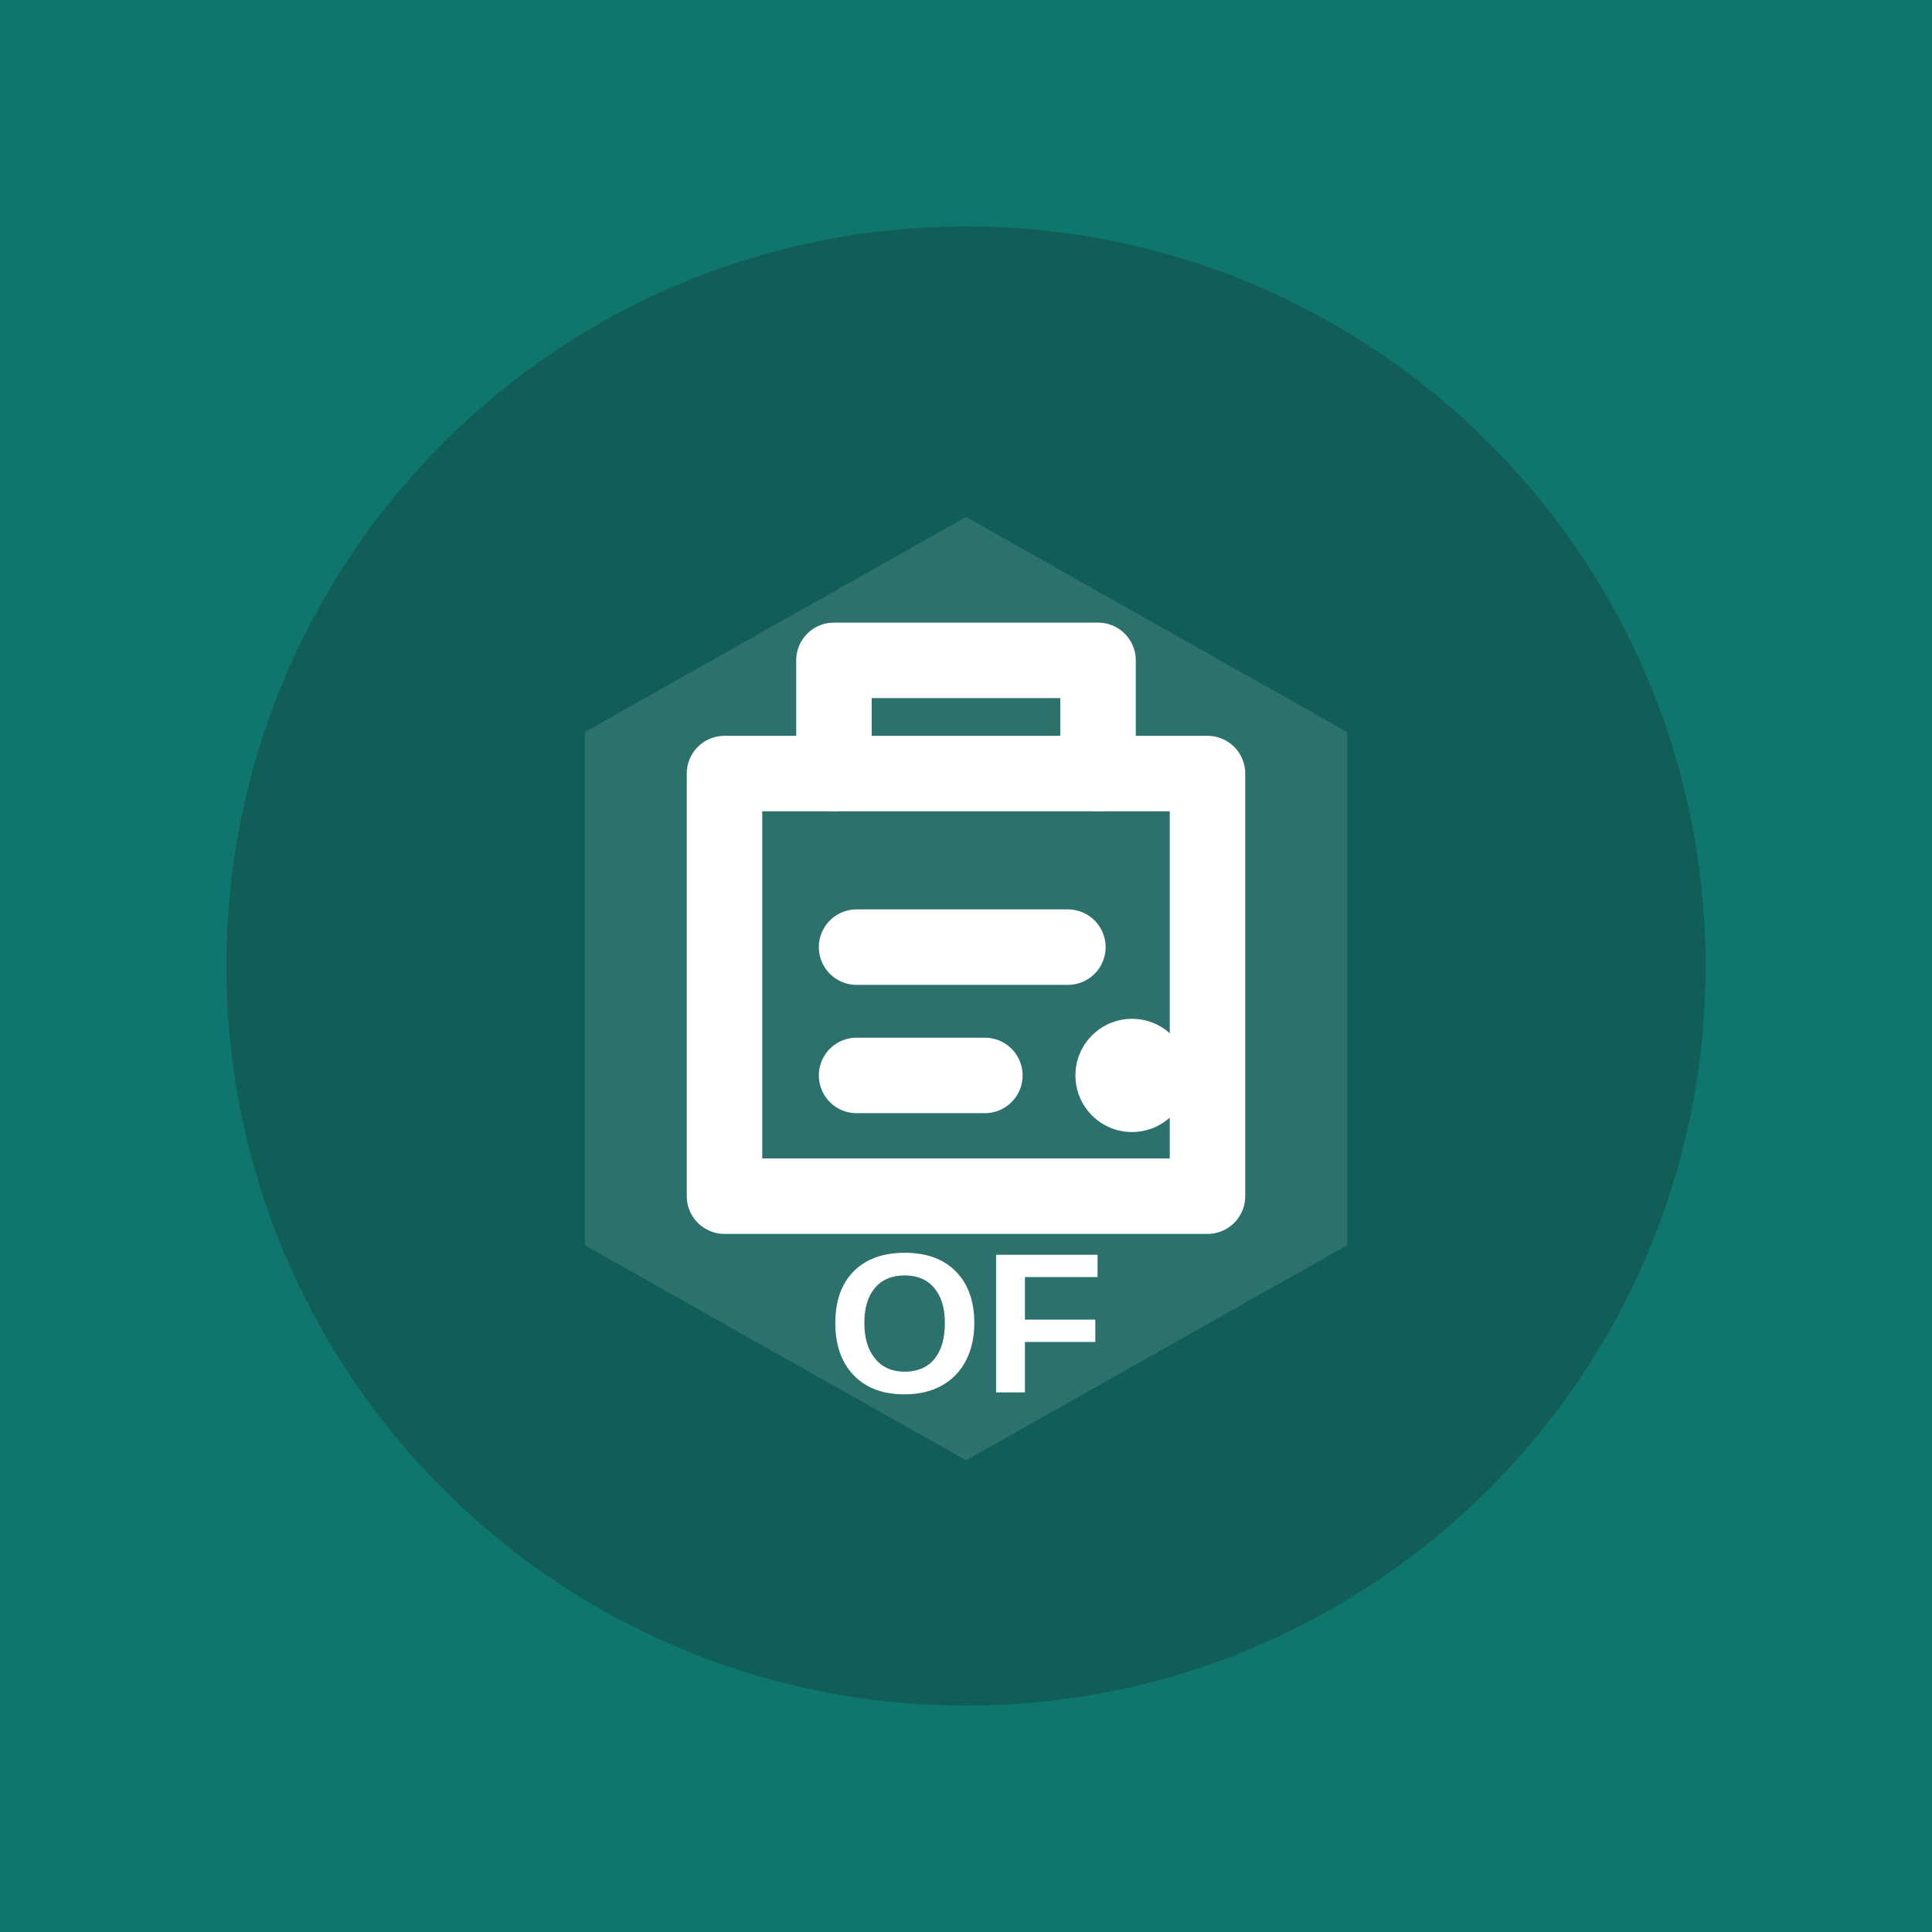
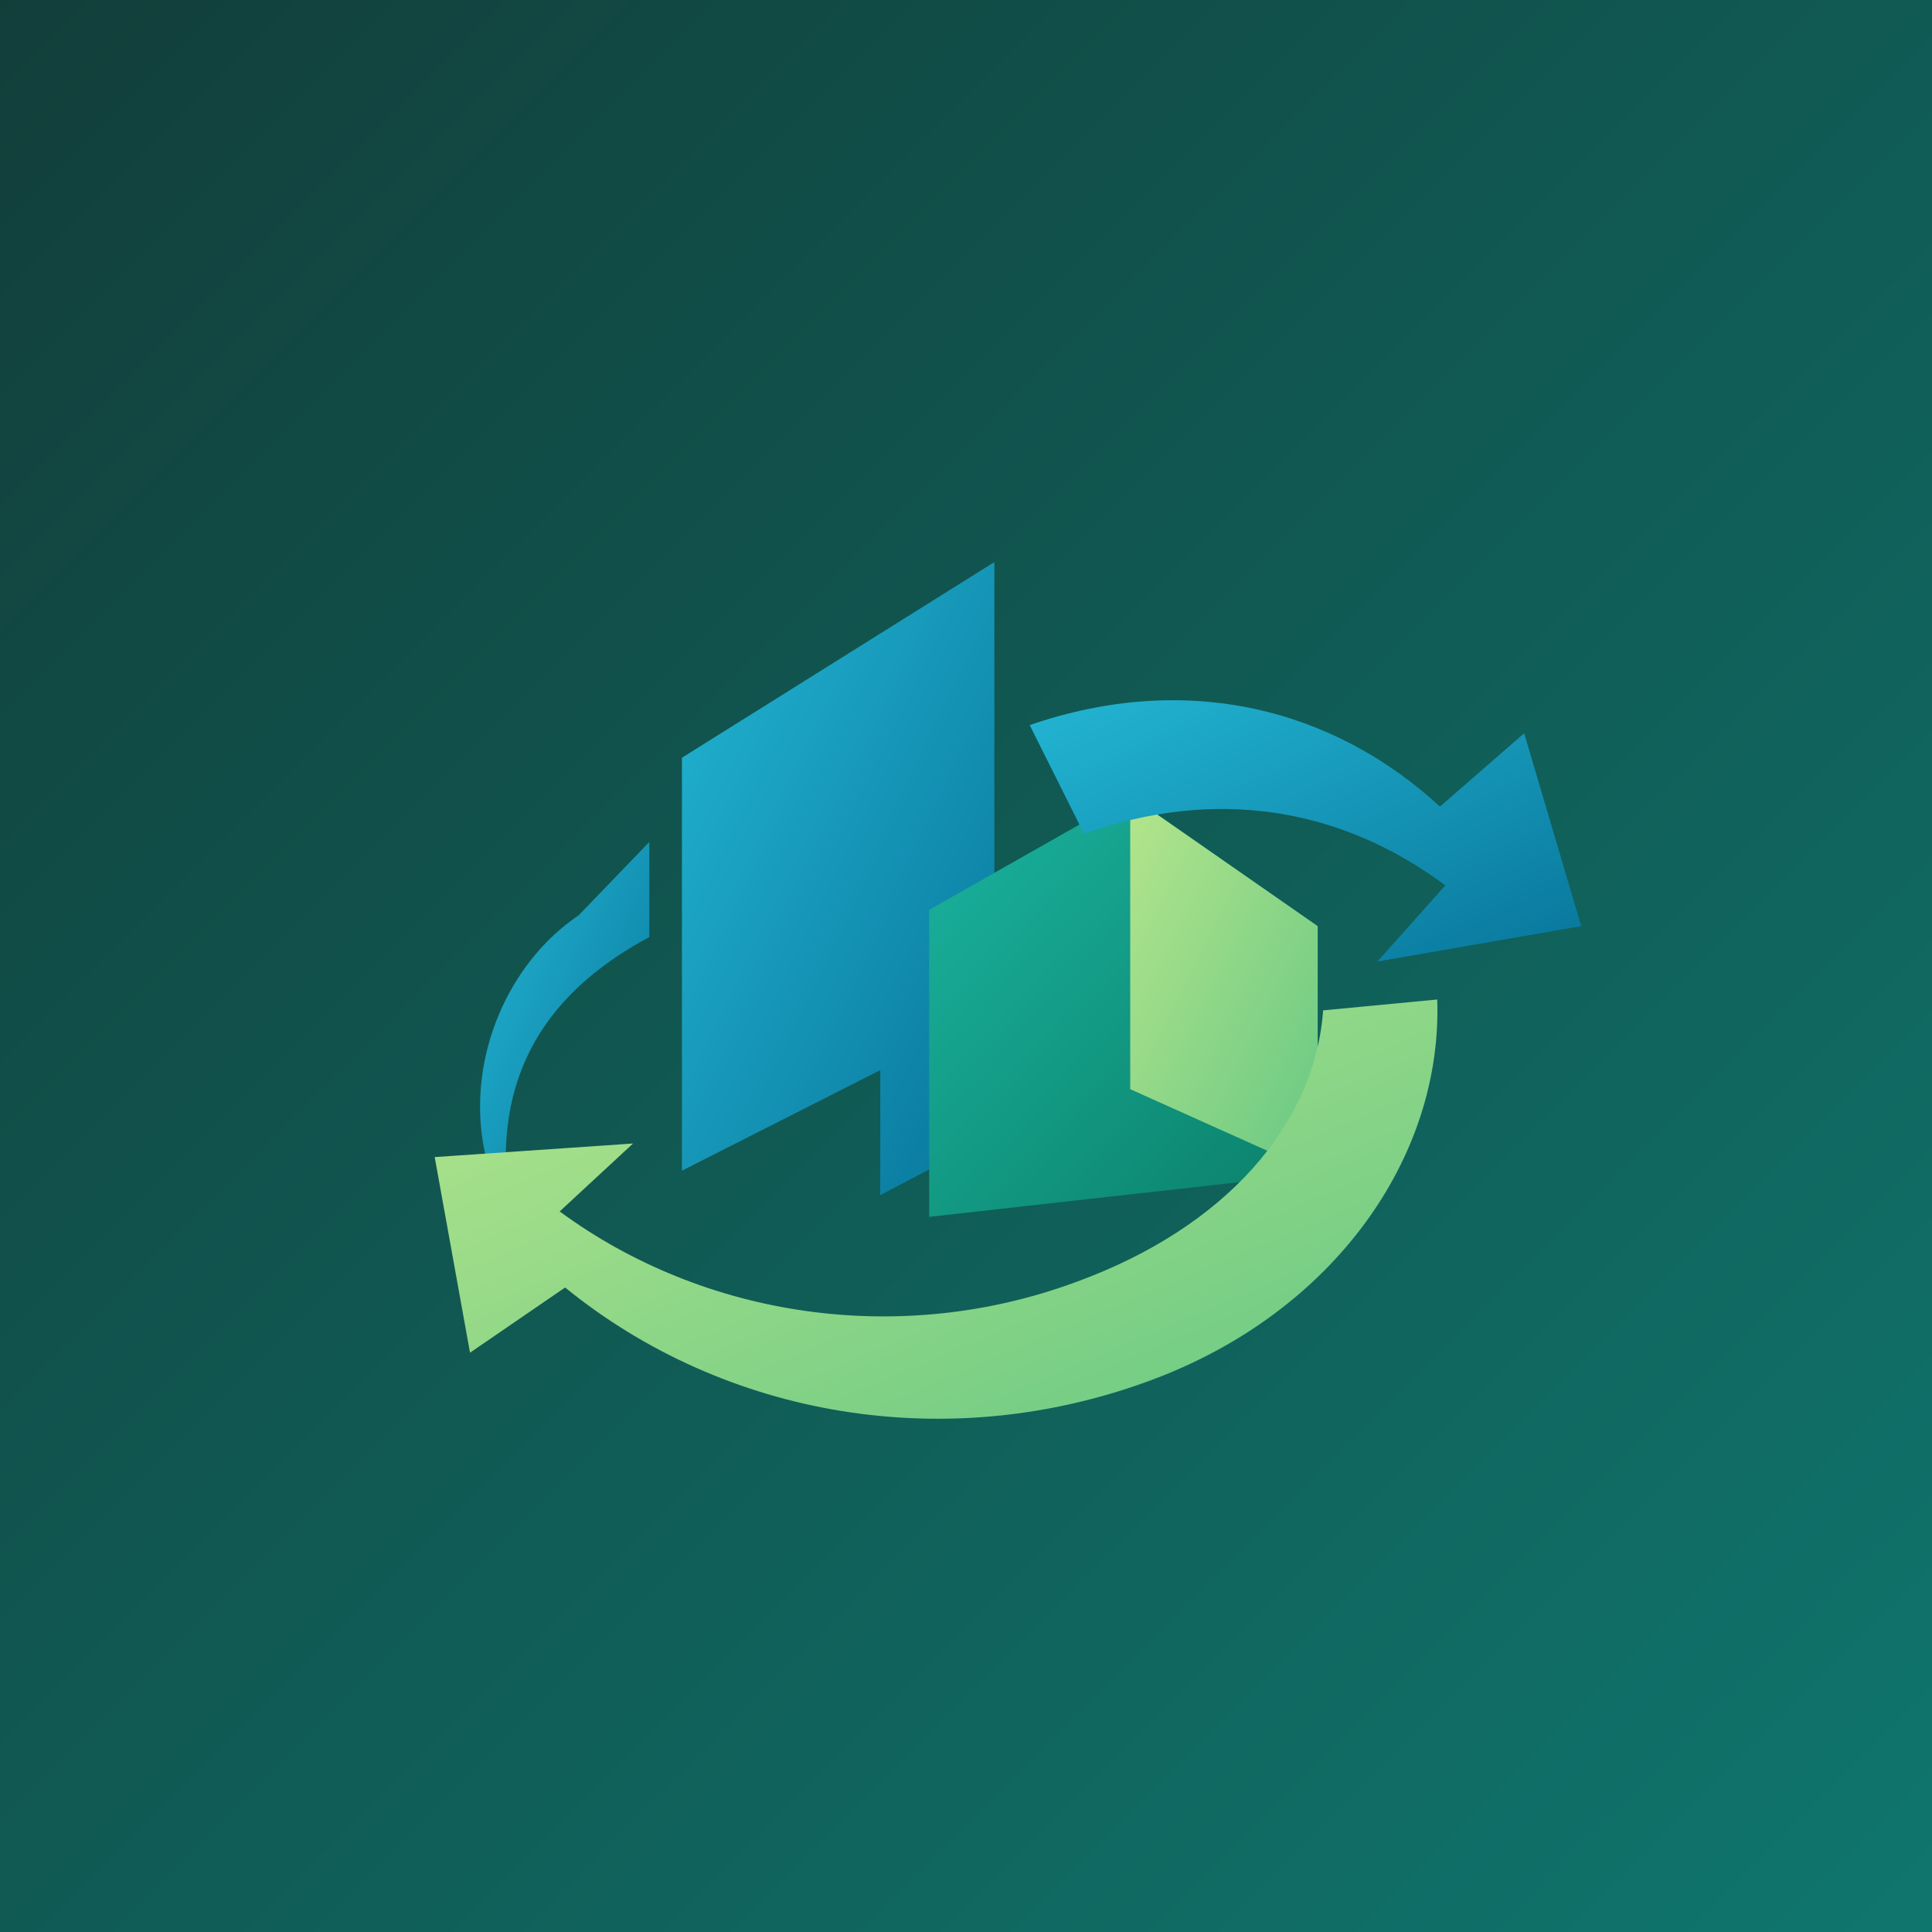
- <svg xmlns="http://www.w3.org/2000/svg" width="512" height="512" viewBox="0 0 512 512" role="img" aria-label="ObraFlow">
-   <rect width="512" height="512" fill="#0f766e" />
-   <circle cx="256" cy="256" r="196" fill="#115e59" />
-   <path d="M155 194 256 137l101 57v136l-101 57-101-57Z" fill="#ffffff" opacity=".12" />
-   <path d="M192 205h128v112H192z" fill="none" stroke="#ffffff" stroke-width="20" stroke-linejoin="round" />
-   <path d="M221 205v-30h70v30M227 251h56M227 285h34" fill="none" stroke="#ffffff" stroke-width="20" stroke-linecap="round" stroke-linejoin="round" />
-   <circle cx="300" cy="285" r="15" fill="#ffffff" />
-   <text x="256" y="369" fill="#ffffff" font-family="Arial, sans-serif" font-size="53" font-weight="700" text-anchor="middle">OF</text>
+ <svg xmlns="http://www.w3.org/2000/svg" width="512" height="512" viewBox="0 0 512 512" role="img" aria-labelledby="title desc">
+   <defs>
+     <linearGradient id="bg" x1="0" y1="0" x2="1" y2="1">
+       <stop offset="0" stop-color="#123e3a" />
+       <stop offset="1" stop-color="#0f766e" />
+     </linearGradient>
+     <linearGradient id="blue" x1="0" y1="0" x2="1" y2="1">
+       <stop offset="0" stop-color="#23b5d3" />
+       <stop offset="1" stop-color="#08769b" />
+     </linearGradient>
+     <linearGradient id="green" x1="0" y1="0" x2="1" y2="1">
+       <stop offset="0" stop-color="#b4e58b" />
+       <stop offset="1" stop-color="#68c884" />
+     </linearGradient>
+     <linearGradient id="teal" x1="0" y1="0" x2="1" y2="1">
+       <stop offset="0" stop-color="#1ab39f" />
+       <stop offset="1" stop-color="#0b7f68" />
+     </linearGradient>
+   </defs>
+   <rect width="512" height="512" fill="url(#bg)" />
+   <g transform="translate(72 82) scale(.72)">
+     <path d="M151 165 266 93v211l-42 22v-46l-73 37z" fill="url(#blue)" />
+     <path d="M242 221 316 179l69 48v91l-143 16z" fill="url(#teal)" />
+     <path d="M316 179 385 227v91l-69-31z" fill="url(#green)" />
+     <path d="M113 223c-34 23-48 74-25 111-8-48 10-81 51-103v-35z" fill="url(#blue)" />
+     <path d="M279 153c58-20 112-6 151 30l31-27 21 71-75 13 25-28c-39-29-85-36-133-19z" fill="url(#blue)" />
+     <path d="M429 254c2 58-38 115-105 140-75 28-157 14-216-34l-35 24-13-72 73-5-27 25c53 39 125 50 190 26 55-20 88-58 91-100z" fill="url(#green)" />
+   </g>
</svg>
